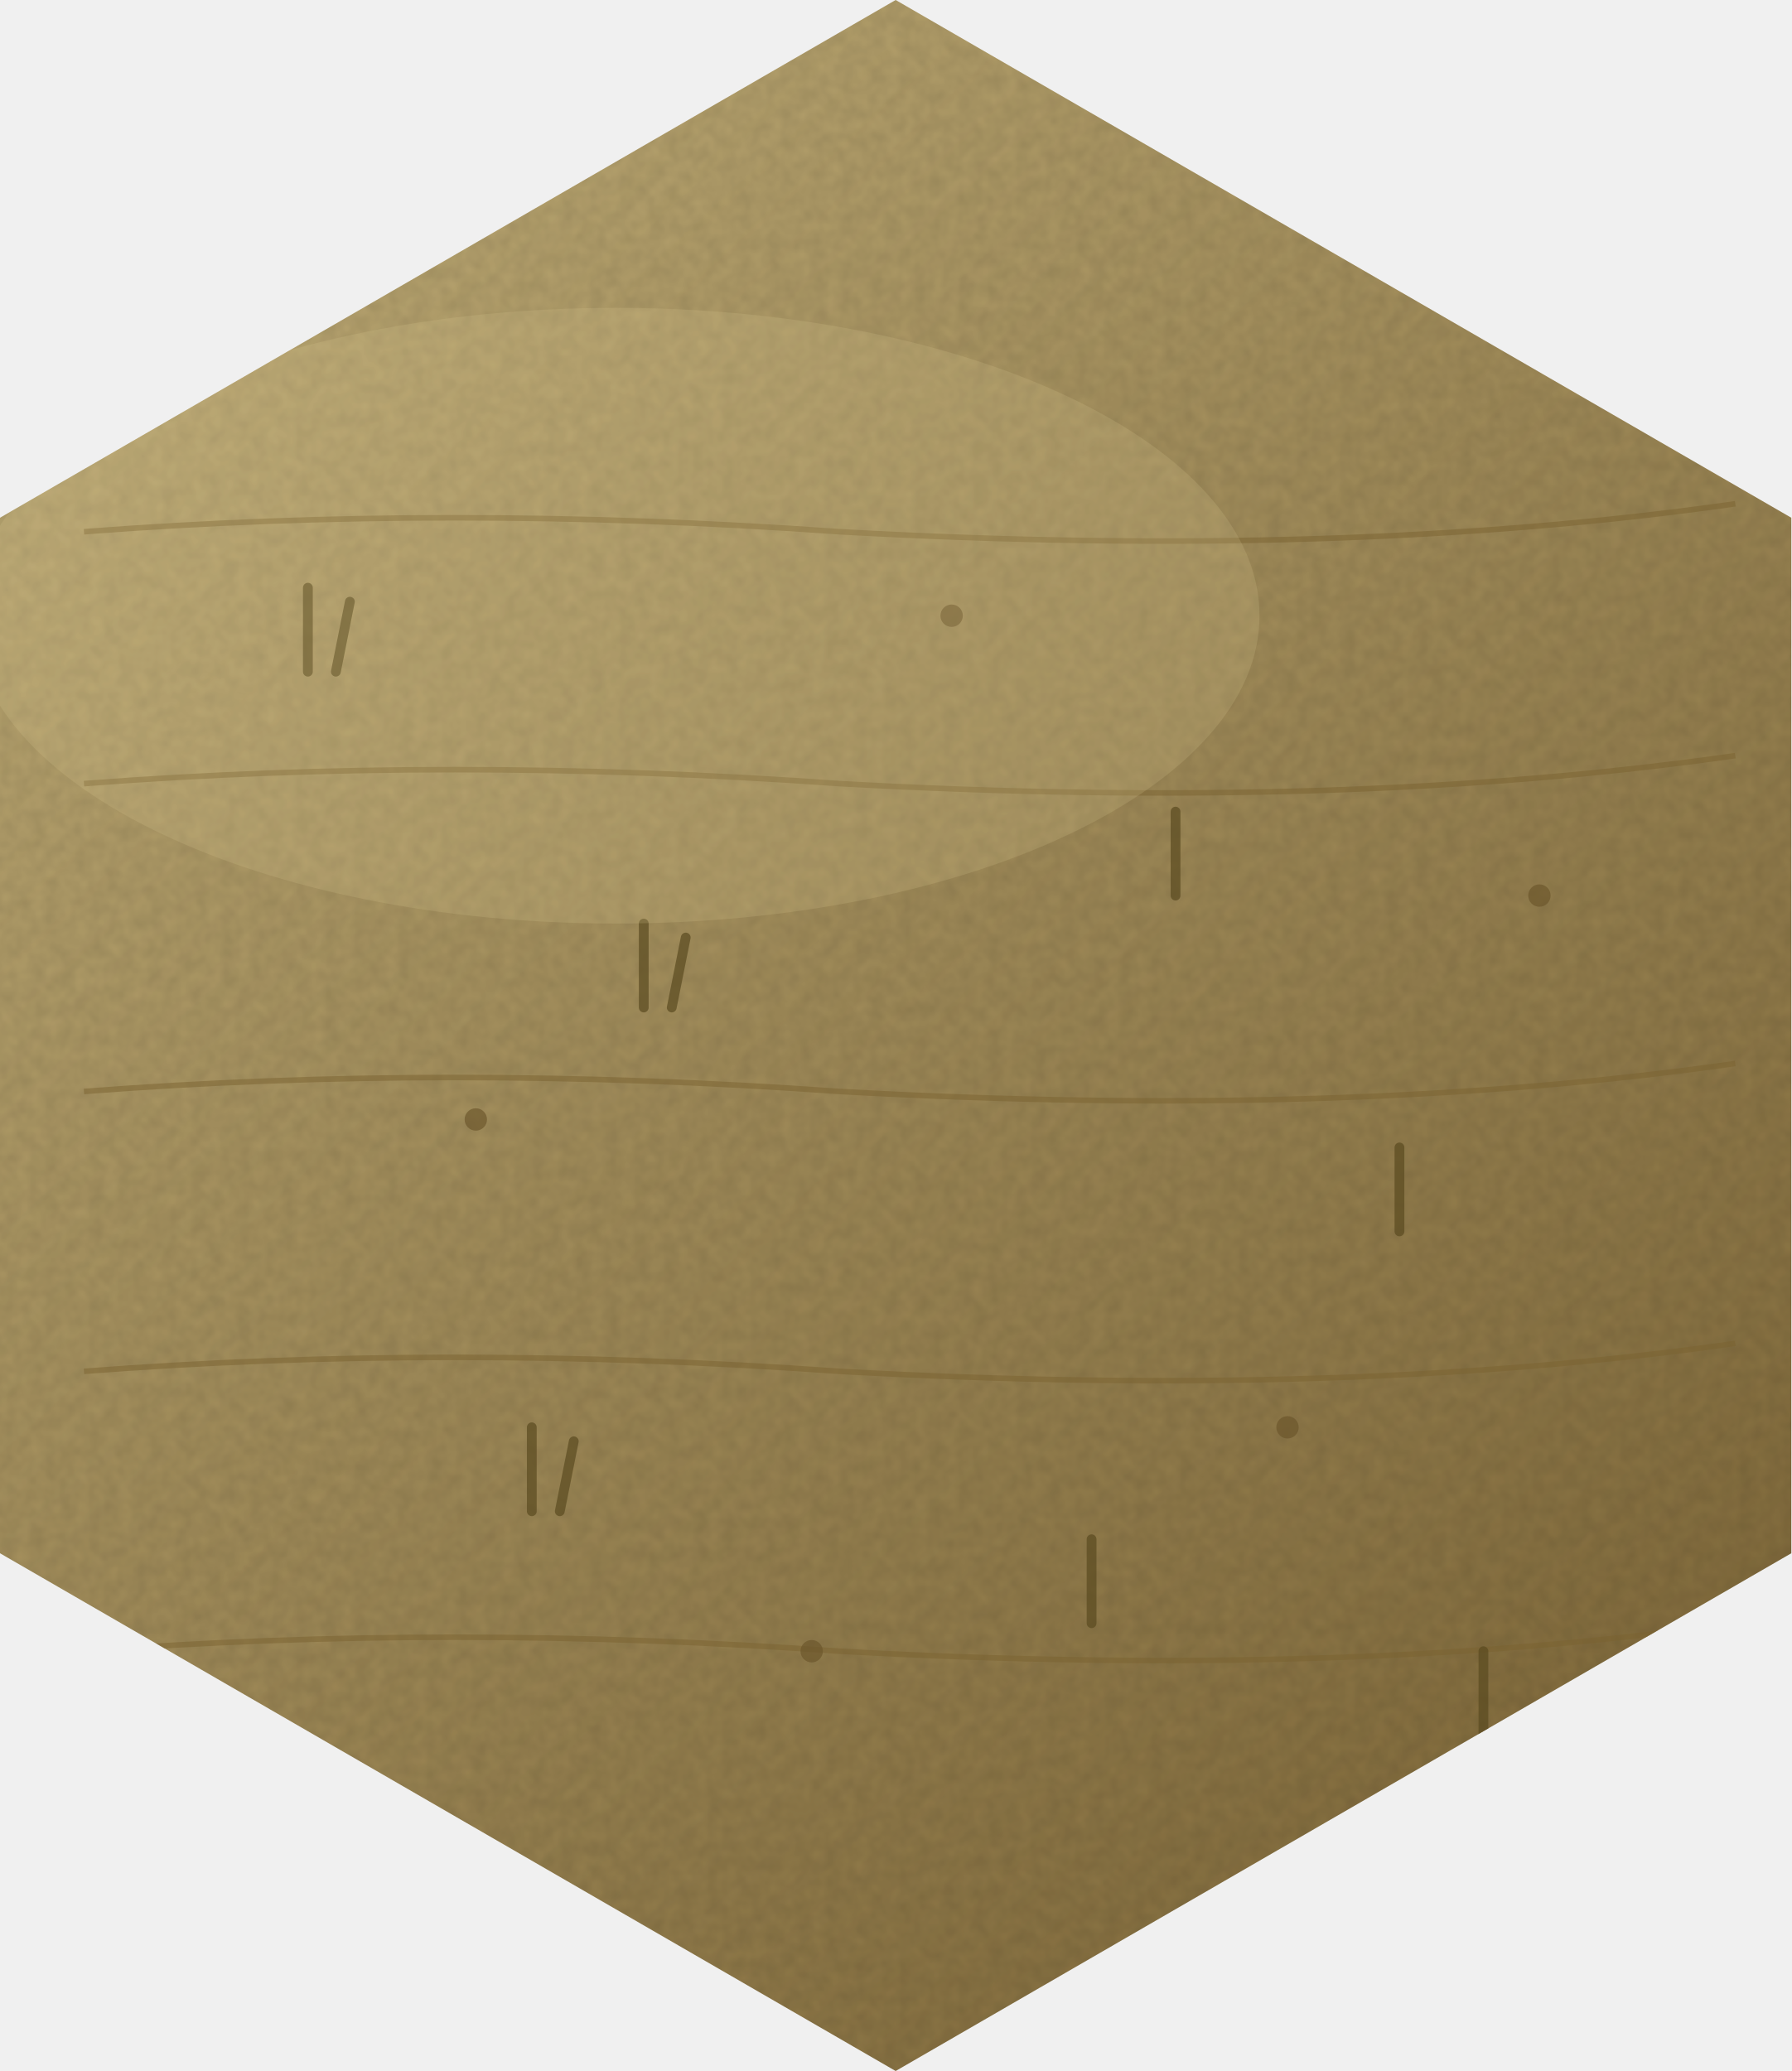
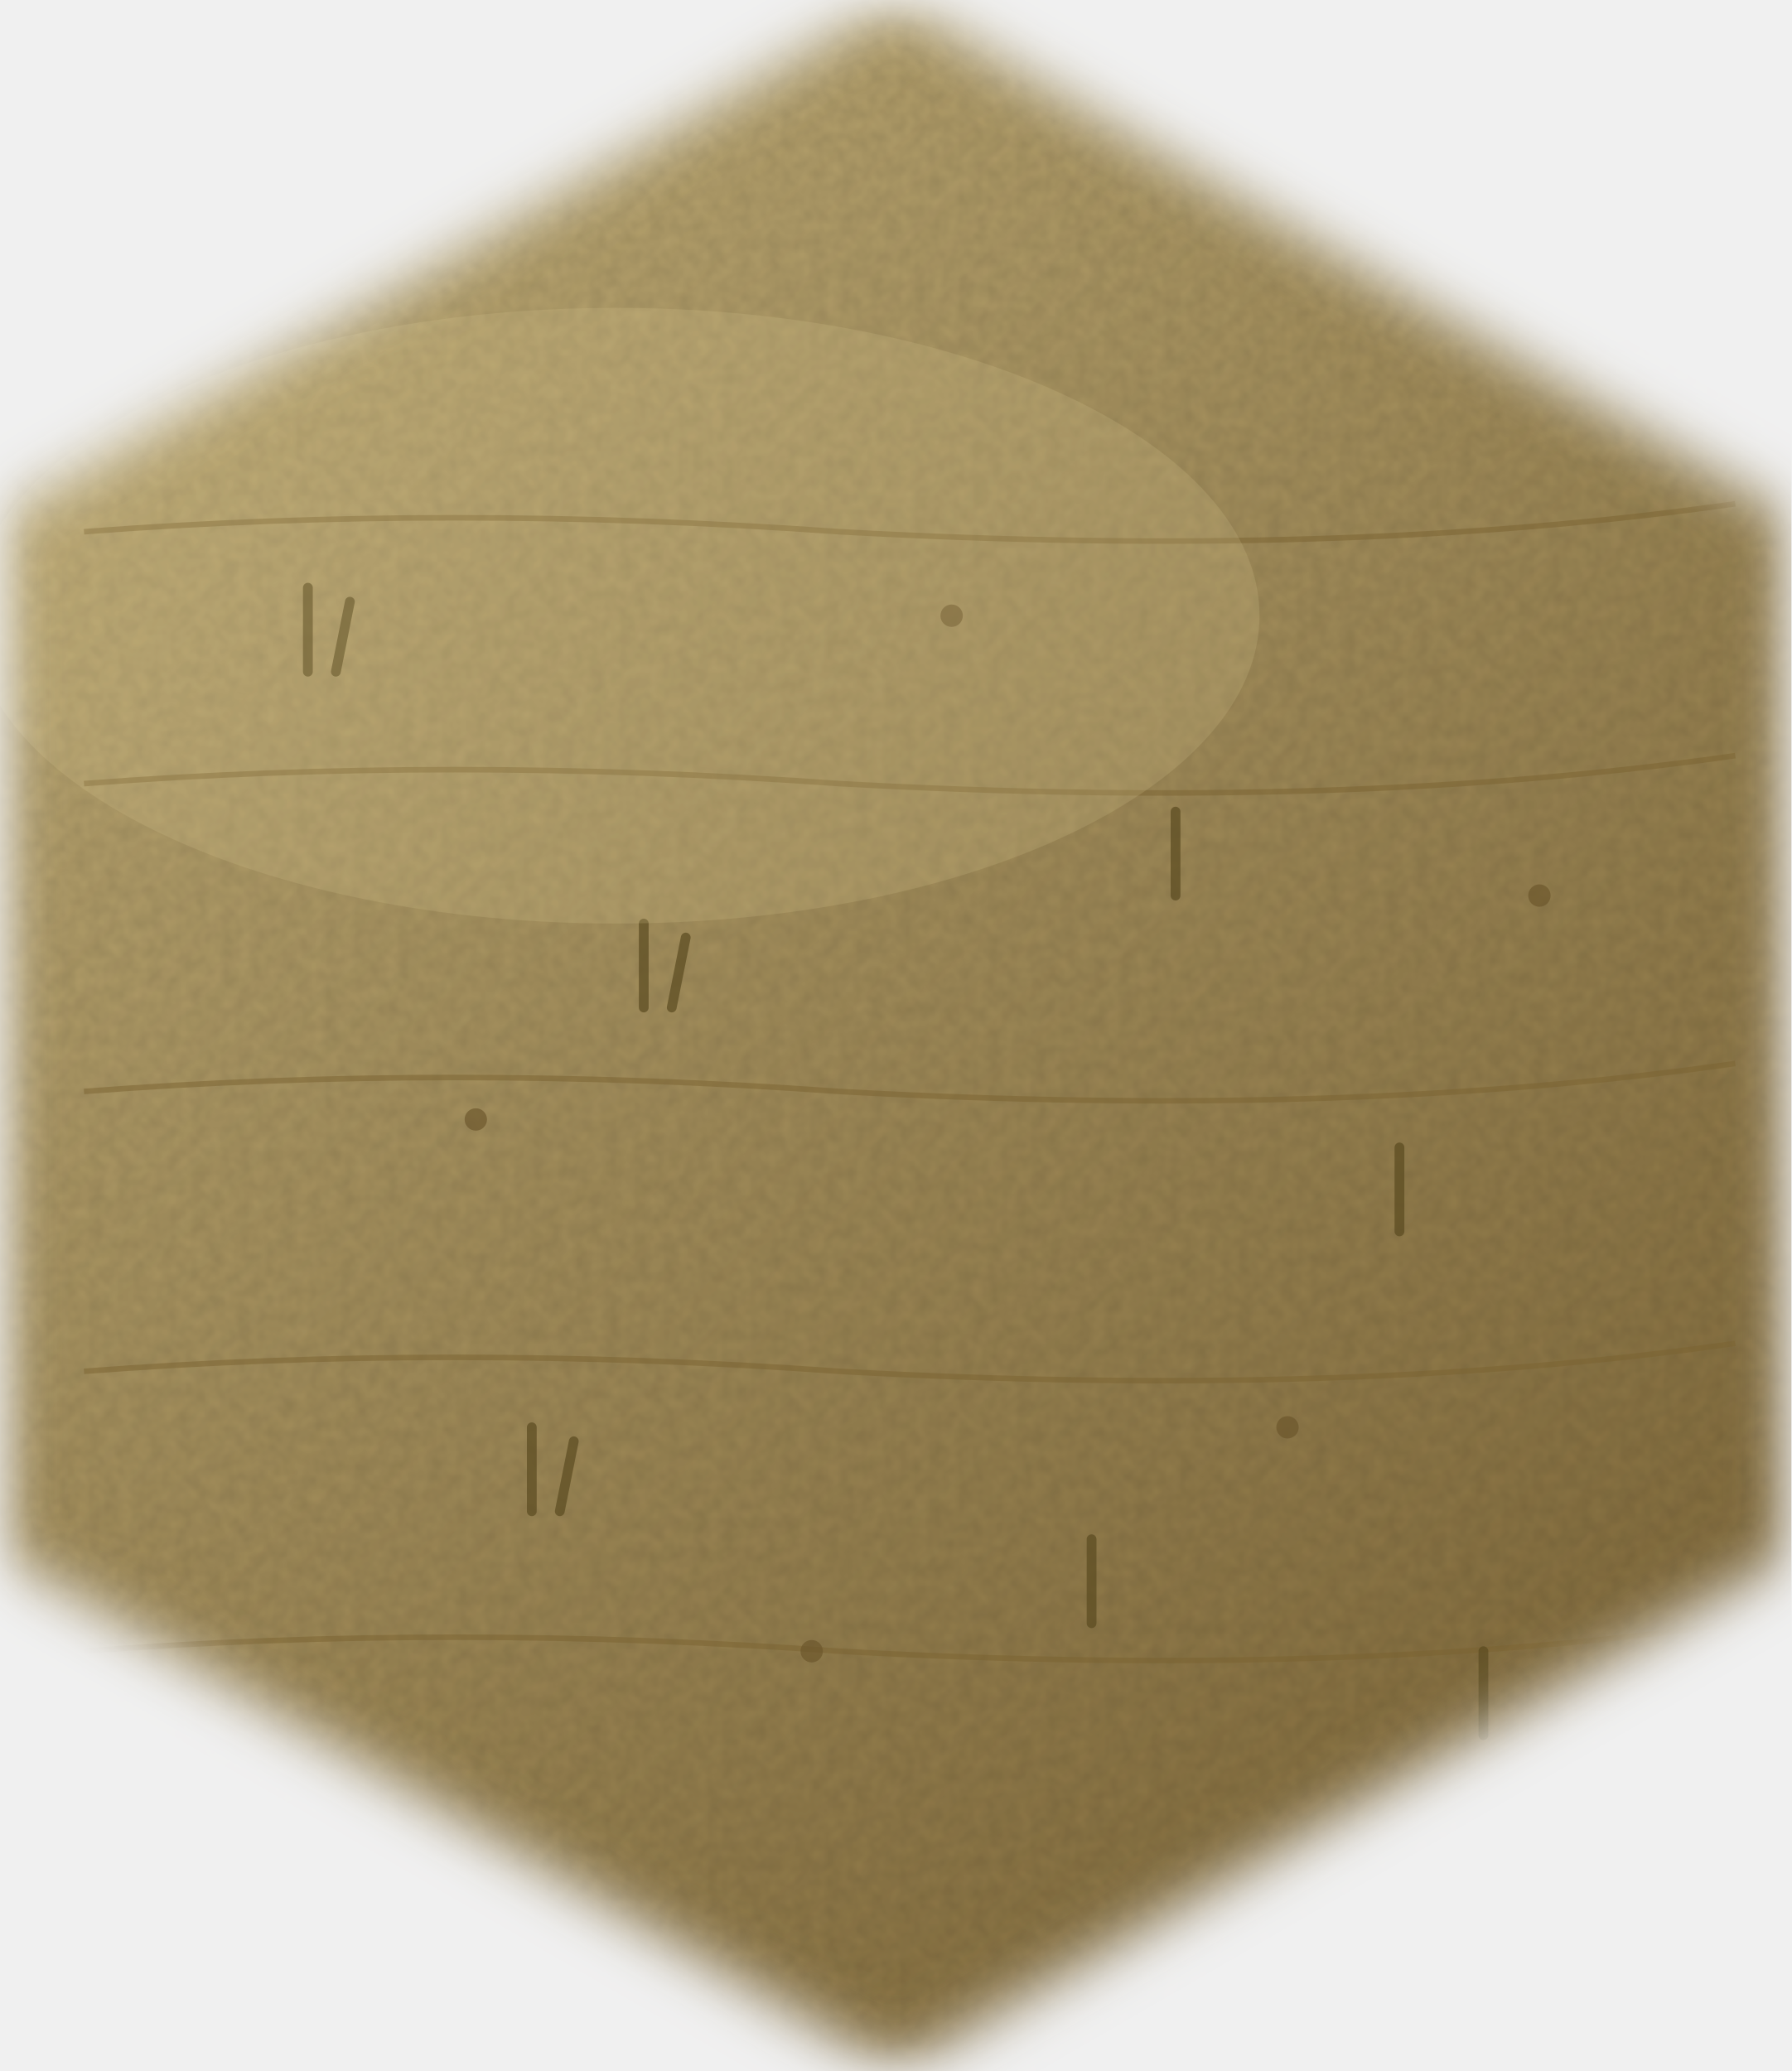
<svg xmlns="http://www.w3.org/2000/svg" viewBox="0 0 128 148" preserveAspectRatio="xMidYMid meet">
  <defs>
    <clipPath id="hex">
      <polygon points="64,0 128,37 128,111 64,148 0,111 0,37" />
    </clipPath>
+     <mask id="softhex">
+       <polygon points="64,0 128,37 128,111 64,148 0,111 0,37" fill="white" filter="url(#hexblur)" />
+     </mask>
+     <filter id="hexblur" x="-10%" y="-10%" width="120%" height="120%">
+       <feGaussianBlur stdDeviation="2" />
+     </filter>
    <linearGradient id="lg-base" x1="0" y1="0" x2="0.8" y2="1">
      <stop offset="0" stop-color="#c3b07a" />
      <stop offset="1" stop-color="#80693a" />
    </linearGradient>
    <filter id="nz" x="0" y="0" width="1" height="1">
      <feTurbulence type="fractalNoise" baseFrequency="0.95" numOctaves="2" seed="31" />
      <feColorMatrix values="0 0 0 0 0  0 0 0 0 0  0 0 0 0 0  0 0 0 0.22 0" />
      <feComposite in2="SourceGraphic" operator="in" />
    </filter>
  </defs>
-   <g clip-path="url(#hex)">
+   <g mask="url(#softhex)">
    <rect x="0" y="0" width="128" height="148" fill="url(#lg-base)" />
    <rect x="0" y="0" width="128" height="148" fill="#3e3218" filter="url(#nz)" opacity="0.55" />
    <g stroke="#7a6230" stroke-width="0.4" fill="none" opacity="0.5">
      <path d="M 6 38 Q 32 36 60 38 Q 96 40 124 36" />
      <path d="M 6 56 Q 32 54 60 56 Q 96 58 124 54" />
      <path d="M 6 78 Q 32 76 60 78 Q 96 80 124 76" />
      <path d="M 6 98 Q 32 96 60 98 Q 96 100 124 96" />
      <path d="M 6 118 Q 32 116 60 118 Q 96 120 124 116" />
    </g>
    <g stroke="#5a4a20" stroke-width="0.7" stroke-linecap="round" opacity="0.7">
      <line x1="22" y1="48" x2="22" y2="42" />
      <line x1="24" y1="48" x2="25" y2="43" />
      <line x1="46" y1="72" x2="46" y2="66" />
      <line x1="48" y1="72" x2="49" y2="67" />
      <line x1="84" y1="64" x2="84" y2="58" />
      <line x1="100" y1="88" x2="100" y2="82" />
      <line x1="38" y1="108" x2="38" y2="102" />
      <line x1="40" y1="108" x2="41" y2="103" />
      <line x1="78" y1="116" x2="78" y2="110" />
      <line x1="106" y1="124" x2="106" y2="118" />
    </g>
    <g fill="#6a542a" opacity="0.65">
      <circle cx="34" cy="80" r="0.8" />
      <circle cx="68" cy="44" r="0.8" />
      <circle cx="92" cy="102" r="0.8" />
      <circle cx="58" cy="118" r="0.8" />
      <circle cx="110" cy="64" r="0.8" />
    </g>
    <ellipse cx="44" cy="44" rx="46" ry="22" fill="#dccc94" opacity="0.18" />
  </g>
</svg>
